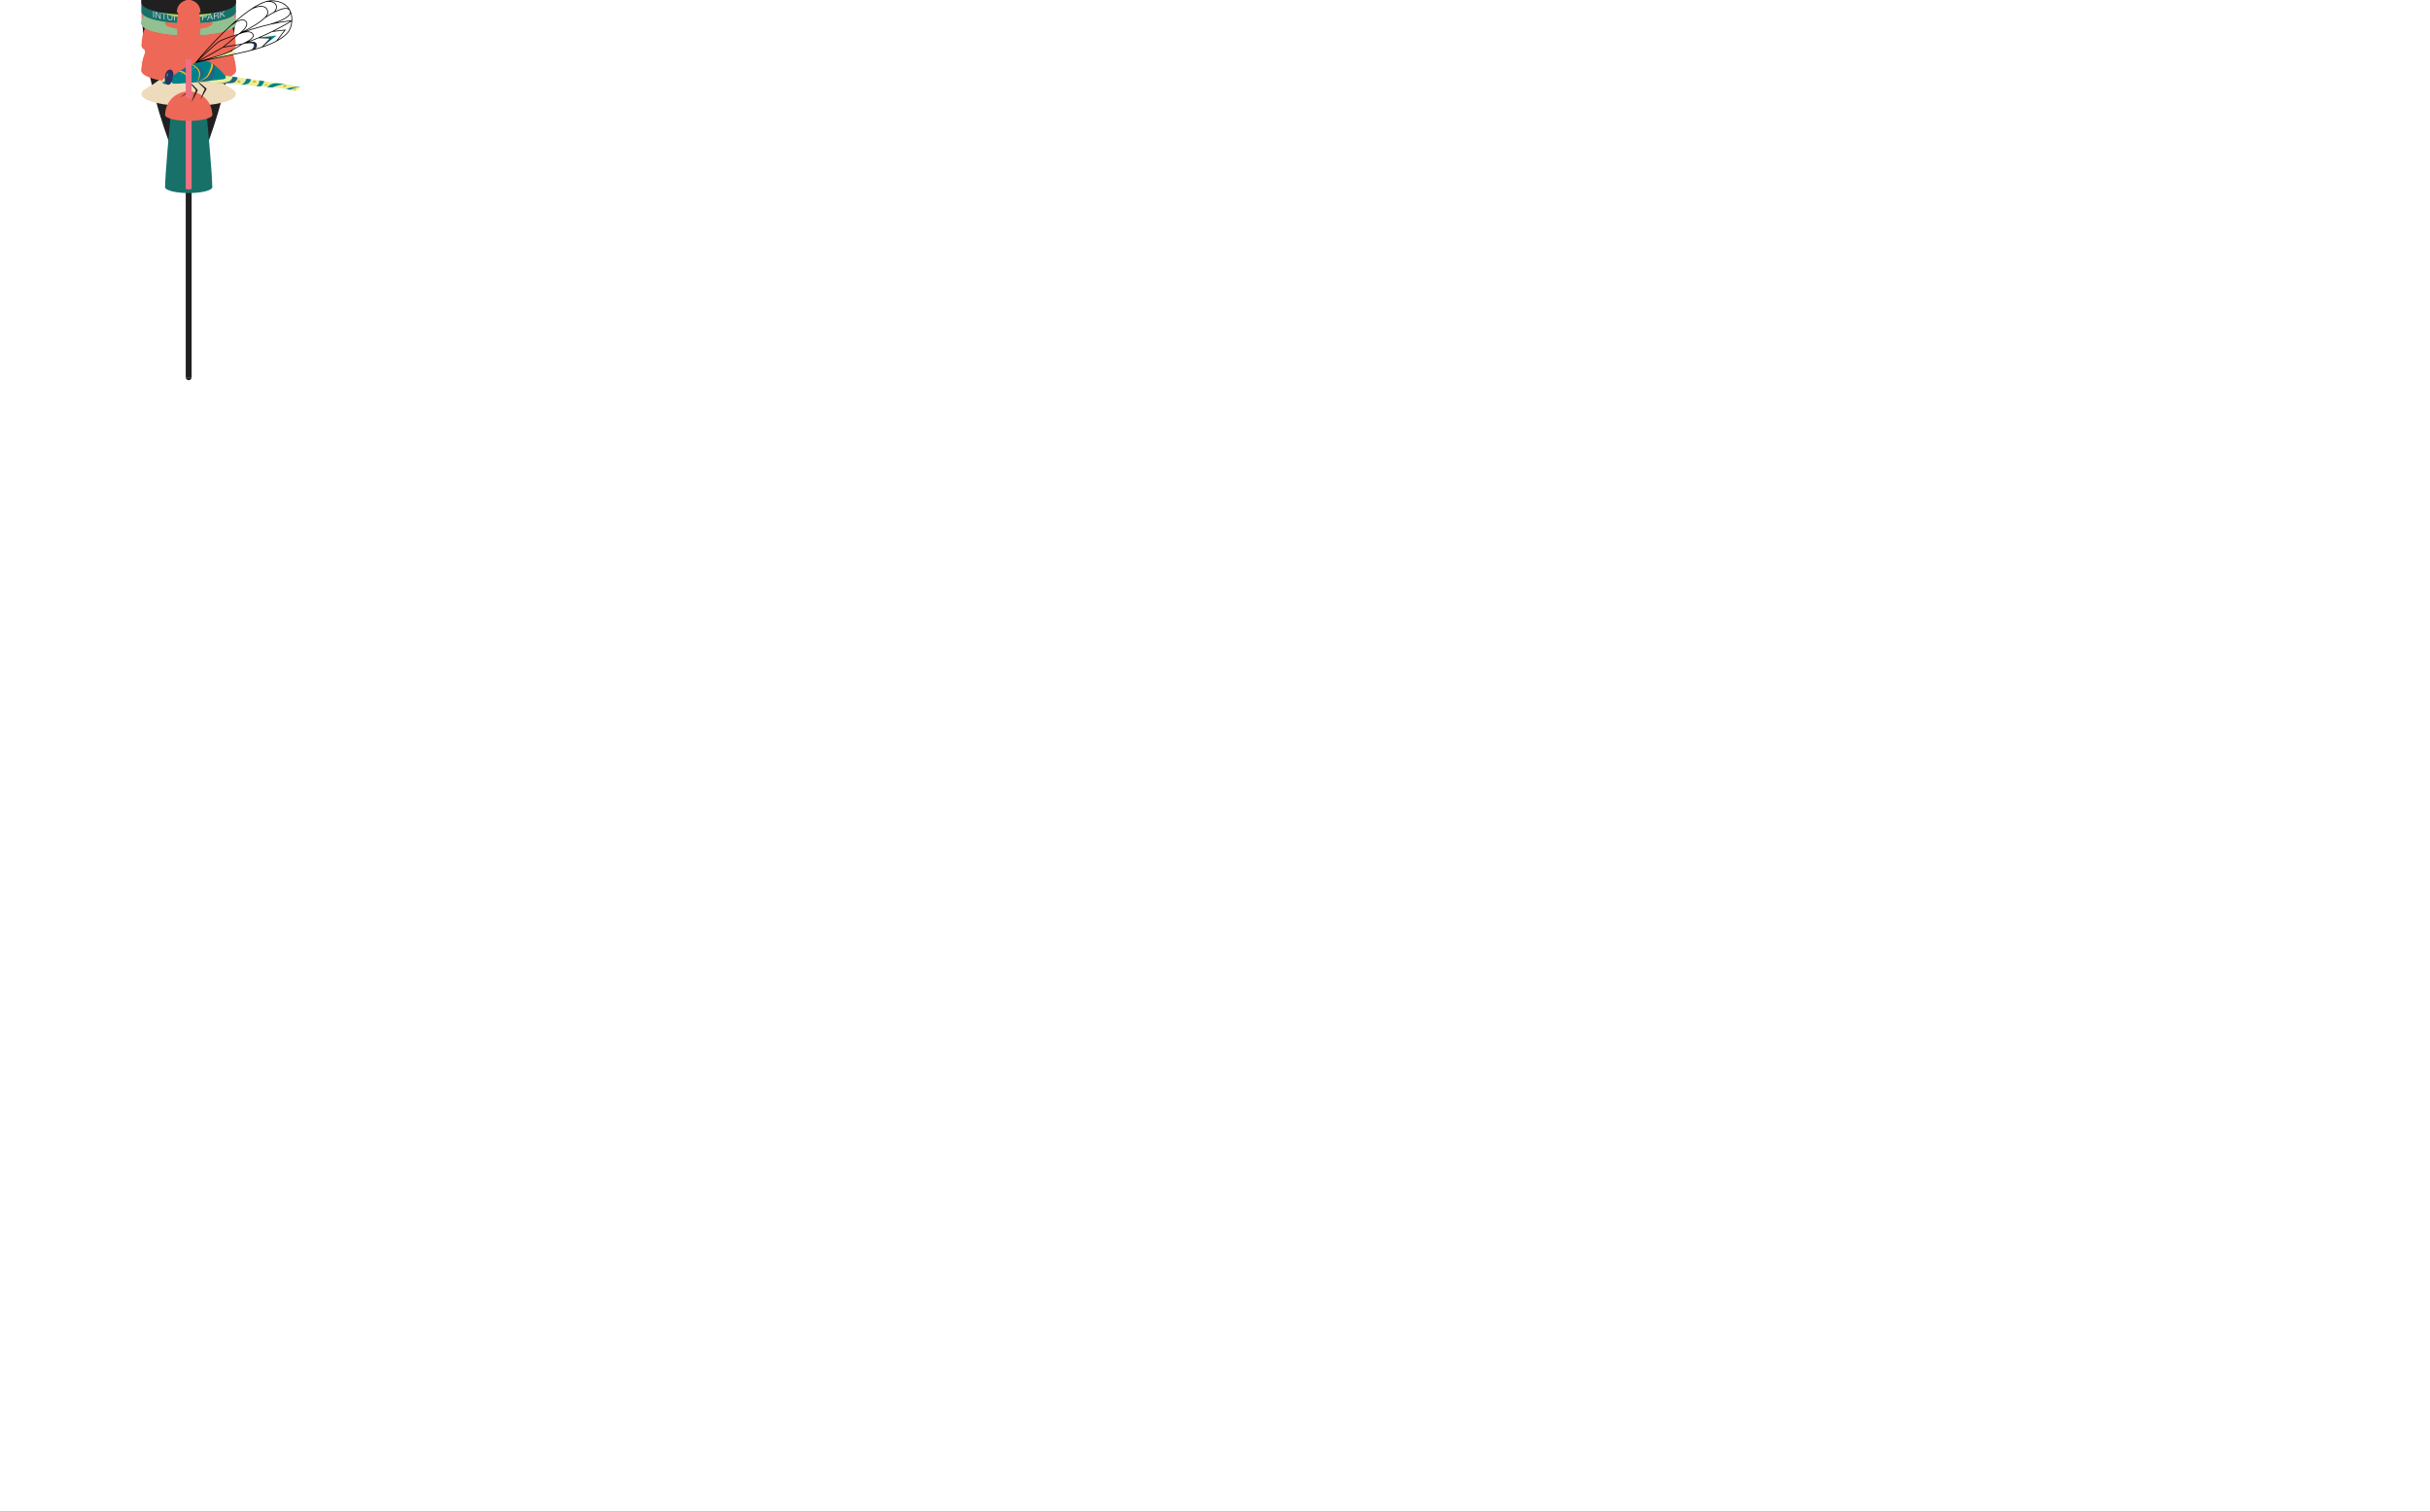
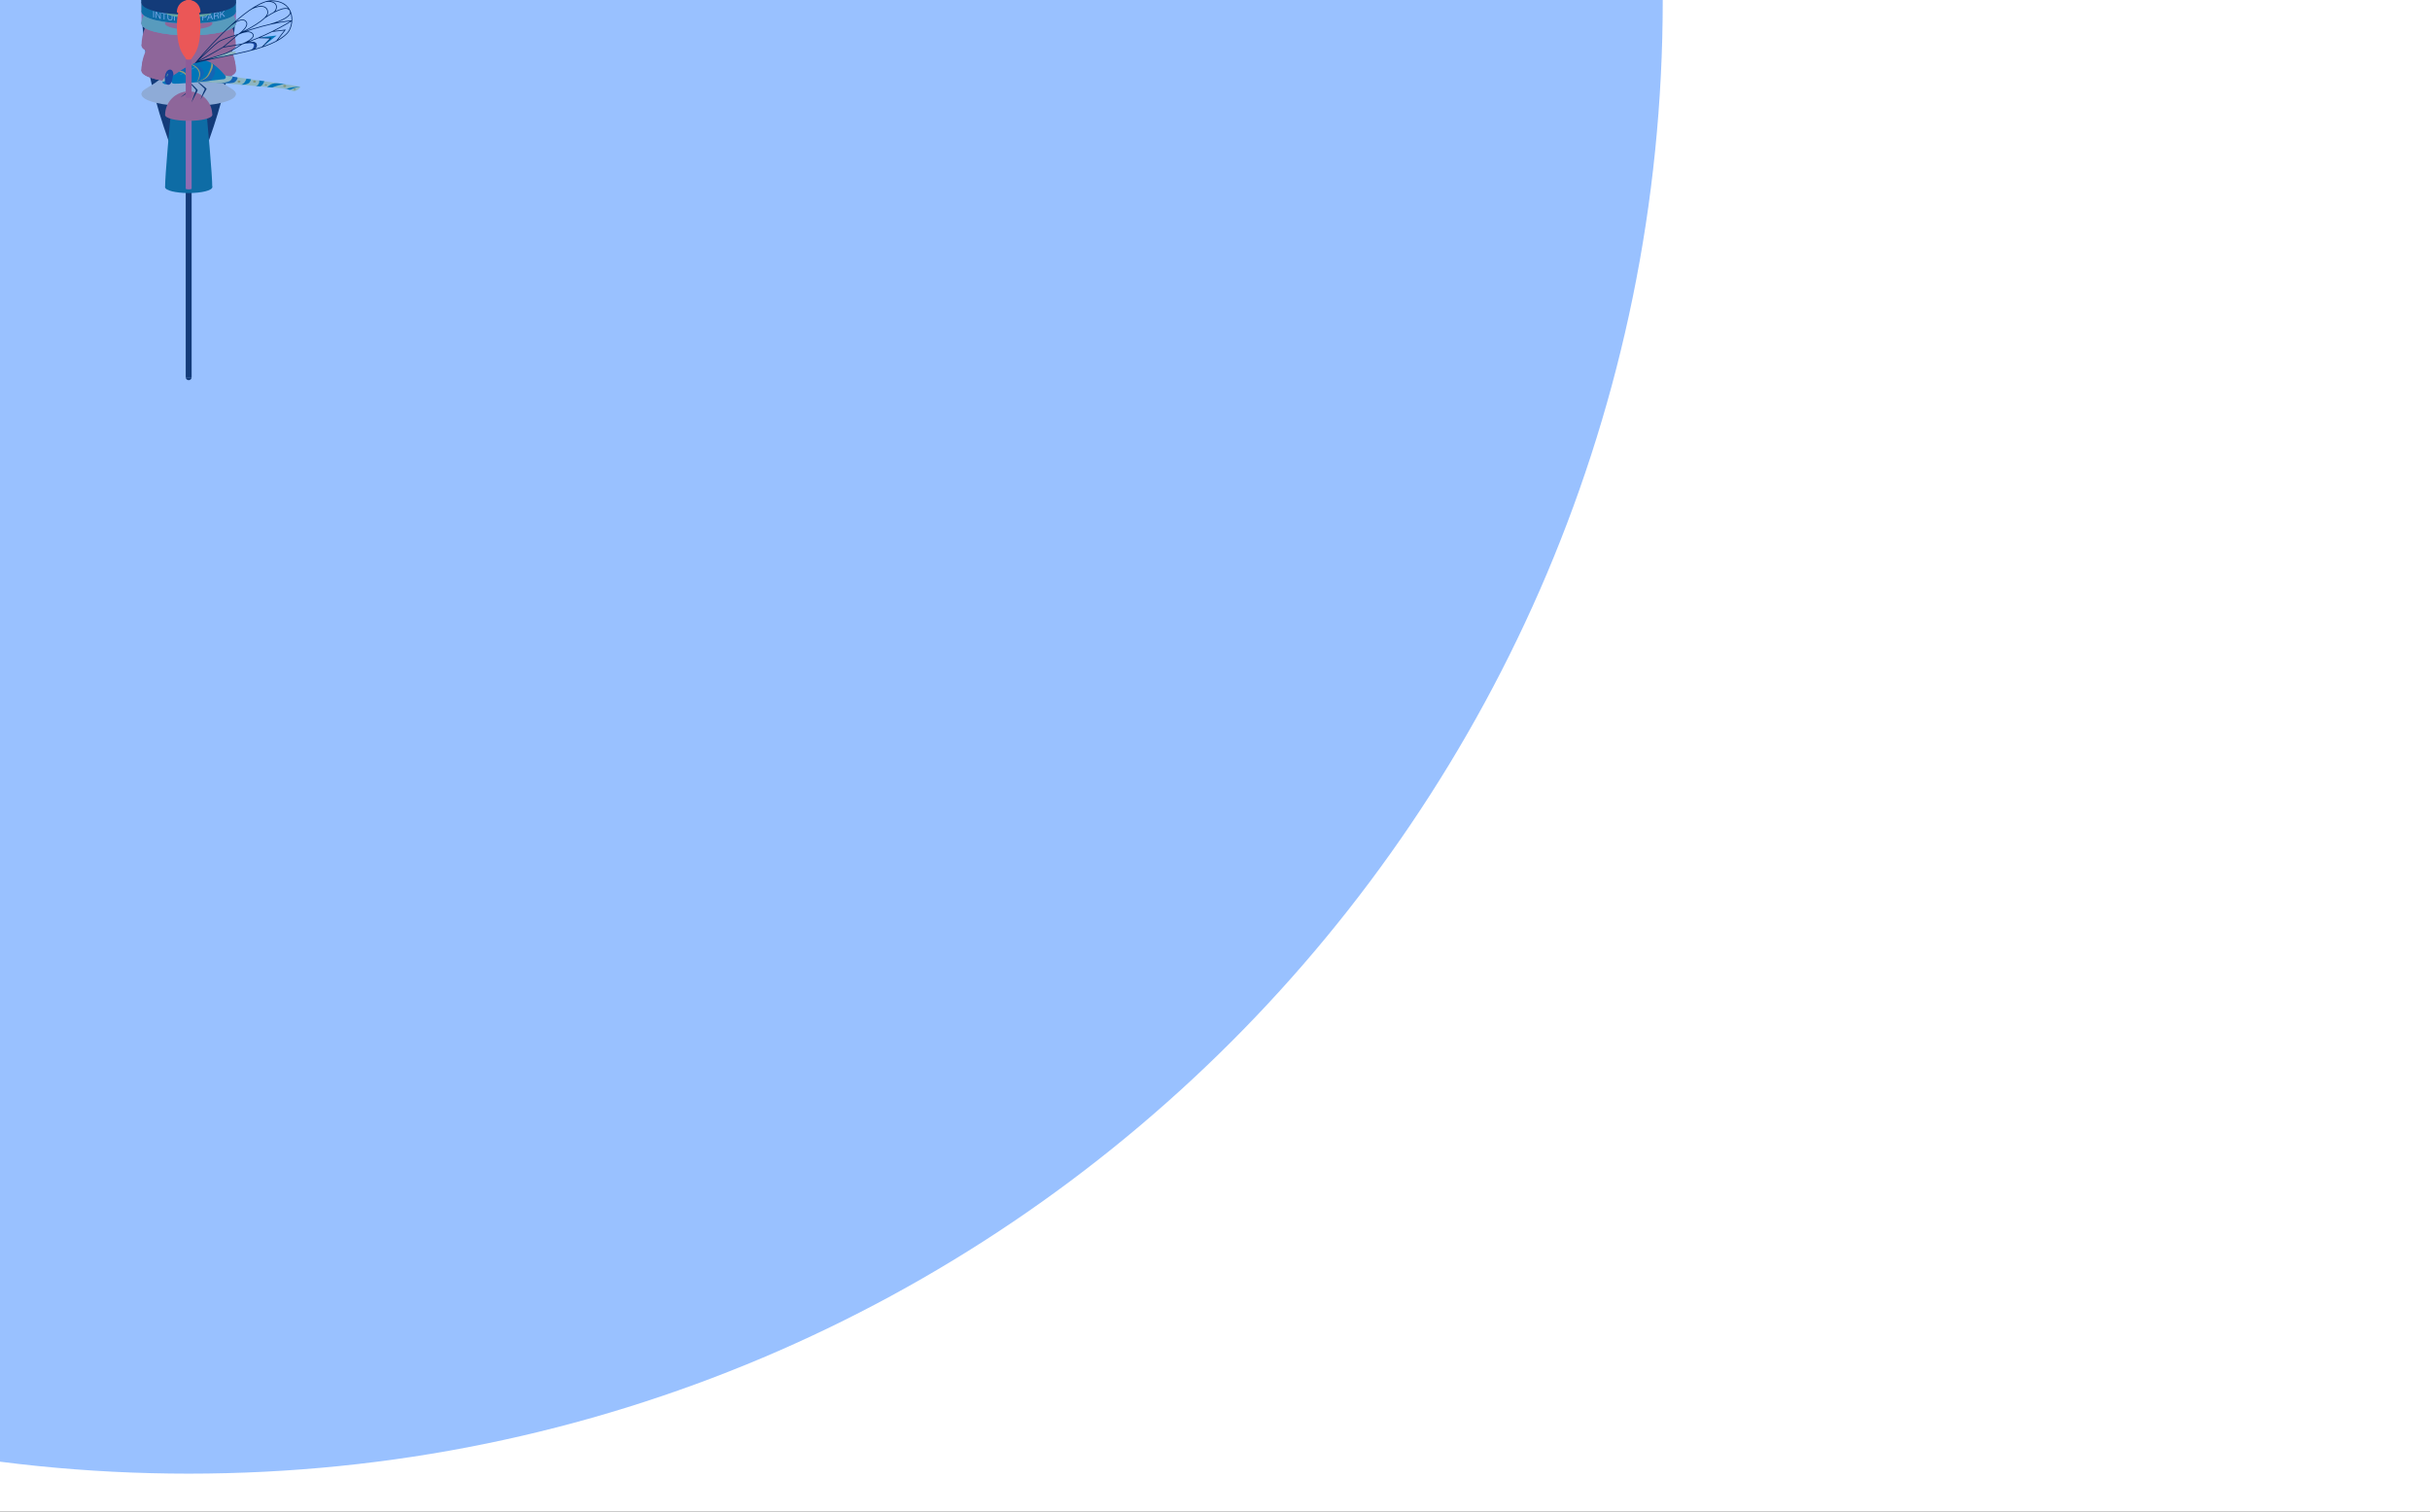
<svg xmlns="http://www.w3.org/2000/svg" width="3297" height="2051" viewBox="0 0 3297 2051" fill="none">
  <rect width="3297" height="2051" fill="black" />
  <g id="floatParts" clip-path="url(#clip0)">
    <rect width="3297" height="2051" fill="white" />
    <g id="p-512-8-0">
      <rect id="Rectangle 28" x="252" width="8" height="512" fill="#202020" />
      <path id="Ellipse 42" d="M252 512C252 513.061 252.421 514.078 253.172 514.828C253.922 515.579 254.939 516 256 516C257.061 516 258.078 515.579 258.828 514.828C259.579 514.078 260 513.061 260 512L252 512Z" fill="#202020" />
    </g>
    <g id="p-256-8-0">
      <rect id="Rectangle 27" x="252" width="8" height="256" fill="#202020" />
      <path id="Ellipse 41" d="M252 256C252 257.061 252.421 258.078 253.172 258.828C253.922 259.579 254.939 260 256 260C257.061 260 258.078 259.579 258.828 258.828C259.579 258.078 260 257.061 260 256L252 256Z" fill="#202020" />
    </g>
-     <g id="P-256-128-8">
+     <g id="p-256-128-8">
      <ellipse id="Ellipse 68" cx="256" cy="256" rx="4" ry="1" fill="#202020" />
      <path id="Vector 17" d="M320 0C320 132 260 240 260 256L252 256C252 240 192 132.5 192 -3.35703e-05L320 0Z" fill="#202020" />
    </g>
    <g id="p-254-64-8">
      <path id="Vector 23" d="M255.999 256H256H256.001C260.001 256 263 256 264 254C266 249 288 32 288 -0H224C224 32 246 249 248 254C249 256 251.999 256 255.999 256Z" fill="#187169" />
      <ellipse id="Ellipse 69" rx="32" ry="8" transform="matrix(1 0 0 -1 256 0)" fill="#187169" />
    </g>
    <g id="p-254-8-64">
      <ellipse id="Ellipse 68_2" cx="256" cy="254" rx="32" ry="8" fill="#187169" />
      <path id="Vector 22" d="M255.999 -2H256H256.001C260.001 -2 263 -2 264 0C266 5 288 222 288 254H224C224 222 246 5 248 0C249 -2 251.999 -2 255.999 -2Z" fill="#187169" />
    </g>
    <g id="p-256-8-8">
      <ellipse id="Ellipse 67" cx="256" cy="256" rx="4" ry="1" fill="#EF7181" />
      <rect id="Rectangle 51" x="252" width="8" height="256" fill="#EF7181" />
    </g>
    <g id="p-128-128-32">
      <ellipse id="Ellipse 65" cx="256" cy="128" rx="16" ry="4" fill="#92C091" />
      <path id="Vector 21" d="M272 128C272 96 320 48 320 -1.52588e-05L192 -4.06867e-06C192 48 240 96 240 128L272 128Z" fill="#92C091" />
    </g>
    <g id="p-128-128-8">
      <ellipse id="Ellipse 68_3" cx="256" cy="128" rx="4" ry="1" fill="#EDDBBC" />
      <path id="Vector 3" d="M192 0C192 58.64 252 82.207 252 128H260C260 82.207 320 59.271 320 0H192Z" fill="#EDDBBC" />
    </g>
    <g id="p-128-64-32">
      <ellipse id="Ellipse 73" cx="256" cy="128" rx="16" ry="4" transform="rotate(-180 256 128)" fill="#C4C4C4" />
      <path id="Vector 20" d="M288 0C288 48 272 80 272 128L240 128C240 80 224 48 224 -5.59506e-06L288 0Z" fill="#C4C4C4" />
      <ellipse id="Ellipse 72" cx="256" cy="-2.79753e-06" rx="32" ry="8" transform="rotate(-180 256 -2.79753e-06)" fill="#C4C4C4" />
    </g>
    <g id="p-128-64-8">
      <ellipse id="Ellipse 68_4" cx="256" cy="64" rx="4" ry="1" fill="#ED6856" />
      <path id="Vector 19" d="M252 64C252 32 224 56 224 0H288C288 56 260 32 260 64H252Z" fill="#ED6856" />
    </g>
    <g id="p-128-32-64">
      <ellipse id="Ellipse 69_2" cx="256" cy="128" rx="32" ry="8" fill="#C4C4C4" />
      <path id="Vector 18" d="M224 128C224 80 240 48 240 0H272C272 48 288 80 288 128H224Z" fill="#C4C4C4" />
      <ellipse id="Ellipse 68_5" cx="256" rx="16" ry="4" fill="#C4C4C4" />
    </g>
    <g id="p-128-32-8">
      <ellipse id="Ellipse 67_2" cx="256" cy="128" rx="4" ry="1" fill="#ED6856" />
      <path id="Vector 19_2" d="M252 128C252 64 240 128 240 0H272C272 128 260 64 260 128H252Z" fill="#ED6856" />
    </g>
    <g id="p-128-8-32">
      <ellipse id="Ellipse 65_2" cx="256" cy="128" rx="16" ry="4" fill="#ED6856" />
      <path id="Vector 20_2" d="M260 -1.04907e-06C260 64 272 0 272 128L240 128C240 -2.79753e-06 252 64 252 -1.74846e-06L260 -1.04907e-06Z" fill="#ED6856" />
    </g>
    <g id="p-128-8-8">
      <ellipse id="Ellipse 67_3" cx="256" cy="128" rx="4" ry="1" fill="#AAD564" />
      <rect id="Rectangle 10" x="252" width="8" height="128" fill="#AAD564" />
    </g>
    <g id="p-112-64-32">
      <ellipse id="Ellipse 75" cx="256" cy="112" rx="16" ry="4" transform="rotate(-180 256 112)" fill="#C4C4C4" />
      <path id="Vector 21_2" d="M288 0C288 112 272 56 272 112L240 112C240 56 224 112 224 -5.59506e-06L288 0Z" fill="#C4C4C4" />
      <ellipse id="Ellipse 74" cx="256" cy="-2.79753e-06" rx="32" ry="8" transform="rotate(-180 256 -2.79753e-06)" fill="#C4C4C4" />
    </g>
    <g id="p-112-32-64">
      <ellipse id="Ellipse 70" cx="256" cy="112" rx="32" ry="8" fill="#C4C4C4" />
      <path id="Vector 19_3" d="M224 112C224 0 240 56 240 0H272C272 56 288 0 288 112H224Z" fill="#C4C4C4" />
      <ellipse id="Ellipse 71" cx="256" rx="16" ry="4" fill="#C4C4C4" />
    </g>
    <g id="p-128-8-128">
      <ellipse id="Ellipse 68_6" cx="256" cy="128" rx="64" ry="16" fill="#EDDBBC" />
      <path id="Vector 17_2" d="M192 128C192 112 252 120 252 0H260C260 120 320 112 320 128H192Z" fill="#EDDBBC" />
      <ellipse id="Ellipse 69_3" cx="256" rx="4" ry="1" fill="#EDDBBC" />
    </g>
    <g id="p-96-32-128">
      <ellipse id="Ellipse 64" cx="256" cy="96" rx="64" ry="16" fill="#ED6856" />
      <path id="Vector 2" d="M192 96C192 48 240 36 240 0C240 0 240 4.3869e-05 272 0C272 36 320 48 320 96H192Z" fill="#ED6856" />
    </g>
    <g id="p-96-8-128">
      <ellipse id="Ellipse 64_2" cx="256" cy="96" rx="64" ry="16" fill="#ED6856" />
      <path id="Vector 2_2" d="M192 96C192 49.5 252 42 252 0H260C260 42 320 49.5 320 96H192Z" fill="#ED6856" />
    </g>
    <g id="p-64-128-64">
      <ellipse id="Ellipse 66" cx="256" cy="64" rx="32" ry="8" fill="#92C091" />
      <path id="Vector 21_3" d="M288 64C288 44.8 320 44.8 320 4.19617e-05L192 3.07716e-05C192 44.8 224 44.8 224 64L288 64Z" fill="#92C091" />
    </g>
    <g id="p-64-64-32">
      <ellipse id="Ellipse 65_3" cx="256" cy="64" rx="16" ry="4" fill="#DE9C46" />
      <path id="Vector 23_2" d="M288 0L272 64H240L224 0H288Z" fill="#DE9C46" />
    </g>
    <g id="p-64-32-32">
      <ellipse id="Ellipse 65_4" cx="256" cy="64" rx="16" ry="4" fill="#187169" />
      <rect id="Rectangle 45" x="240" width="32" height="64" fill="#187169" />
    </g>
    <g id="p-64-8-32">
      <ellipse id="Ellipse 67_4" cx="256" cy="64" rx="16" ry="4" fill="#EDDBBC" />
      <path id="Vector 22_2" d="M240 64C240 32 252 32 252 0H260C260 32 272 32 272 64H240Z" fill="#EDDBBC" />
    </g>
    <g id="p-62-128-8">
      <path id="Ellipse 51" d="M192 -1.11901e-05C192 8.405 193.655 16.727 196.872 24.492C200.088 32.257 204.802 39.312 210.745 45.255C216.688 51.198 223.743 55.912 231.508 59.128C239.273 62.345 247.595 64 256 64C264.405 64 272.727 62.345 280.492 59.128C288.257 55.912 295.312 51.198 301.255 45.255C307.198 39.312 311.912 32.257 315.128 24.492C318.345 16.727 320 8.405 320 -7.62939e-06L192 -1.11901e-05Z" fill="#E0E0E0" />
    </g>
    <g id="p-62-8-128">
      <ellipse id="Ellipse 64_3" cx="256" cy="62" rx="64" ry="16" fill="#ED6856" />
      <path id="Ellipse 49" d="M320 62C320 53.595 318.345 45.273 315.128 37.508C311.912 29.743 307.198 22.688 301.255 16.745C295.312 10.802 288.257 6.088 280.492 2.872C272.727 -0.345 264.405 -2 256 -2C247.595 -2 239.273 -0.345 231.508 2.872C223.743 6.088 216.688 10.802 210.745 16.745C204.802 22.688 200.088 29.743 196.872 37.508C193.655 45.273 192 53.595 192 62L320 62Z" fill="#ED6856" />
    </g>
    <g id="p-32-256-256">
      <ellipse id="Ellipse 64_4" cx="256" cy="32" rx="64" ry="16" fill="#EF7181" />
      <rect id="Rectangle 48" x="192" width="128" height="32" fill="#EF7181" />
    </g>
    <g id="p-32-64-128">
      <ellipse id="Ellipse 64_5" cx="256" cy="32" rx="64" ry="16" fill="#92C091" />
      <path id="Vector 21_4" d="M224 0C224 9.6 192 9.6 192 32H320C320 9.6 288 9.6 288 0H224Z" fill="#92C091" />
    </g>
    <g id="p-32-64-64">
      <ellipse id="Ellipse 66_2" cx="256" cy="32" rx="32" ry="8" fill="#DE9C46" />
      <rect id="Rectangle 50" x="224" width="64" height="32" fill="#DE9C46" />
    </g>
    <g id="p-32-32-128">
      <ellipse id="Ellipse 64_6" cx="256" cy="32" rx="64" ry="16" fill="#92C091" />
      <path id="Vector 21_5" d="M240 0C240 16 192 6 192 32H320C320 6 272 16 272 0H240Z" fill="#92C091" />
    </g>
    <g id="p-32-32-32">
      <ellipse id="Ellipse 65_5" cx="256" cy="32" rx="16" ry="4" fill="#8E4D3C" />
      <rect id="Rectangle 46" x="240" width="32" height="32" fill="#8E4D3C" />
    </g>
    <g id="p-32-8-64">
      <ellipse id="Ellipse 66_3" cx="256" cy="32" rx="32" ry="8" fill="#ED6856" />
      <path id="Vector 8" d="M224 32C224 16.906 252 9.057 251.999 0H259.999C259.999 9.057 288 16.906 288 32H224Z" fill="#ED6856" />
    </g>
    <g id="p-32-8-8">
      <ellipse id="Ellipse 81" cx="256" cy="32" rx="4" ry="1" fill="#E1CA52" />
      <rect id="Rectangle 10_2" x="252" width="8" height="32" fill="#E1CA52" />
    </g>
    <g id="p-16-256-256">
      <ellipse id="Ellipse 64_7" cx="256" cy="16" rx="64" ry="16" fill="#EDDBBC" />
      <rect id="Rectangle 49" x="192" width="128" height="16" fill="#EDDBBC" />
    </g>
    <g id="p-16-128-128">
      <ellipse id="Ellipse 68_7" cx="256" cy="16" rx="64" ry="16" fill="#187169" />
      <rect id="Rectangle 52" x="192" width="128" height="16" fill="#187169" />
      <ellipse id="Ellipse 69_4" cx="256" rx="64" ry="16" fill="#187169" />
      <g id="Group 9">
        <path id="K" d="M298.523 24.395L299.62 24.086V21.086L300.995 19.366L303.975 22.858L305.361 22.467L301.746 18.374L305.222 13.938L303.801 14.338L299.62 19.79V15.518L298.523 15.827V24.395Z" fill="#CAD1D6" />
        <path id="R" d="M290.134 25.994L291.255 25.786V22.126L293.992 21.619C295.078 21.418 295.267 22.103 295.396 22.907C295.562 23.716 295.385 24.673 295.703 24.962L296.954 24.73C296.482 24.241 296.517 23.275 296.458 22.458C296.364 21.647 296.175 20.938 295.196 20.928V20.904C296.222 20.425 296.659 19.505 296.659 18.461C296.659 17.081 295.691 16.396 294.099 16.691L290.134 17.426V25.994ZM291.255 21.166V18.178L294.04 17.662C295.09 17.467 295.538 17.996 295.538 18.848C295.538 20.096 294.629 20.541 293.591 20.733L291.255 21.166Z" fill="#CAD1D6" />
        <path id="A" d="M280.974 27.32L282.137 27.152L283.087 24.434L286.674 23.914L287.6 26.36L288.847 26.179L285.534 18.091L284.287 18.272L280.974 27.32ZM283.444 23.422L284.881 19.218L284.904 19.214L286.318 23.006L283.444 23.422Z" fill="#CAD1D6" />
        <path id="P" d="M274.197 27.828L275.332 27.724V24.22L277.937 23.981C279.646 23.836 280.554 22.804 280.554 21.208C280.554 19.612 279.646 18.76 277.937 18.917L274.197 19.26V27.828ZM275.332 20.116L277.555 19.912C278.846 19.793 279.419 20.293 279.419 21.312C279.419 22.332 278.846 22.949 277.555 23.056L275.332 23.26V20.116Z" fill="#CAD1D6" />
        <path id="N" d="M260.61 28.52L261.689 28.477V21.601L261.713 21.6L266.186 28.301L267.433 28.252V19.684L266.353 19.726V26.674L266.329 26.675L261.821 19.904L260.61 19.952V28.52Z" fill="#CAD1D6" />
        <path id="O" d="M250.998 24.325C250.998 26.665 252.378 28.813 255.102 28.813C257.826 28.813 259.206 26.665 259.206 24.325C259.206 21.985 257.826 19.837 255.102 19.837C252.378 19.837 250.998 21.985 250.998 24.325ZM252.138 24.325C252.138 22.597 253.014 20.797 255.102 20.797C257.19 20.797 258.066 22.597 258.066 24.325C258.066 26.053 257.19 27.853 255.102 27.853C253.014 27.853 252.138 26.053 252.138 24.325Z" fill="#CAD1D6" />
        <path id="I" d="M248.083 28.5L249.223 28.53V19.962L248.083 19.932V28.5Z" fill="#CAD1D6" />
        <path id="T" d="M242.114 28.309L243.253 28.369V20.761L246.105 20.91V19.95L239.262 19.592V20.552L242.114 20.701V28.309Z" fill="#CAD1D6" />
        <path id="I_2" d="M236.216 27.916L237.353 27.991V19.423L236.216 19.348V27.916Z" fill="#CAD1D6" />
        <path id="U" d="M234.048 19.173L232.914 19.054V24.526C232.914 26.05 232.138 26.784 230.694 26.632C229.179 26.473 228.331 25.568 228.331 24.044V18.572L227.198 18.453V23.925C227.198 26.205 228.499 27.361 230.694 27.592C232.831 27.817 234.048 26.817 234.048 24.645V19.173Z" fill="#CAD1D6" />
        <path id="T_2" d="M222.075 26.313L223.203 26.476V18.868L226.03 19.278V18.318L219.249 17.335V18.295L222.075 18.705V26.313Z" fill="#CAD1D6" />
        <path id="N_2" d="M211.28 24.247L212.336 24.472V17.596L212.36 17.601L216.738 25.407L217.959 25.667V17.099L216.902 16.874V23.822L216.879 23.817L212.465 15.931L211.28 15.679V24.247Z" fill="#CAD1D6" />
        <path id="I_3" d="M207.902 23.418L208.999 23.727V15.159L207.902 14.85V23.418Z" fill="#CAD1D6" />
      </g>
    </g>
    <g id="p-16-64-64">
      <ellipse id="Ellipse 66_4" cx="256" cy="16" rx="32" ry="8" fill="#AAD564" />
      <rect id="Rectangle 47" x="224" width="64" height="16" fill="#AAD564" />
    </g>
    <g id="p-4-128-128">
      <ellipse id="Ellipse 69_5" cx="256" cy="4" rx="64" ry="16" fill="#202020" />
      <rect id="Rectangle 33" x="192" width="128" height="4" fill="#202020" />
    </g>
    <g id="p-4-64-64">
      <ellipse id="Ellipse 66_5" cx="256" cy="4" rx="32" ry="8" fill="#202020" />
      <rect id="Rectangle 34" x="224" width="64" height="4" fill="#202020" />
    </g>
    <g id="p-4-32-32">
      <rect id="Rectangle 35" x="240" width="32" height="4" fill="#202020" />
    </g>
    <g id="p-4-8-8">
      <ellipse id="Ellipse 68_8" cx="256" cy="4" rx="4" ry="1" fill="#202020" />
      <rect id="Rectangle 36" x="252" width="8" height="4" fill="#202020" />
    </g>
    <g id="p-158-0-64">
      <ellipse id="Ellipse 85" cx="256" cy="156" rx="32" ry="8" fill="#ED6856" />
      <path id="Ellipse 84" d="M288 156C288 151.798 287.172 147.637 285.564 143.754C283.956 139.872 281.599 136.344 278.627 133.373C275.656 130.401 272.128 128.044 268.246 126.436C264.363 124.828 260.202 124 256 124C251.798 124 247.637 124.828 243.754 126.436C239.872 128.044 236.344 130.401 233.373 133.373C230.401 136.344 228.044 139.872 226.436 143.754C224.828 147.637 224 151.798 224 156L256 156H288Z" fill="#ED6856" />
      <g id="Group 1">
        <path id="Vector 8_2" d="M257.969 123.018C256.405 119.447 253.163 112.805 250.494 109.865L256.305 122.389C256.512 122.837 256.363 123.368 255.955 123.646C250.627 127.281 244.73 132.229 244.73 132.229C244.73 132.229 254.005 126.696 257.635 124.201C258.017 123.938 258.156 123.443 257.969 123.018Z" fill="#181818" />
        <path id="Vector 9" d="M267.964 121.874C265.055 118.592 259.053 112.344 255.28 110.253L265.574 121.848C265.841 122.149 265.901 122.58 265.731 122.945C262.504 129.878 259.874 138.963 259.874 138.963C259.874 138.963 266.061 127.444 268.124 122.915C268.284 122.565 268.22 122.162 267.964 121.874Z" fill="#181818" />
        <path id="Vector 10" d="M279.912 120.01C276.943 117.249 271.013 112.171 267.28 110.516L277.412 120.255C277.735 120.566 277.811 121.053 277.605 121.451C274.475 127.512 272.07 135.142 272.07 135.142C272.07 135.142 278.019 125.235 280.118 121.158C280.317 120.771 280.23 120.306 279.912 120.01Z" fill="#181818" />
        <path id="Vector 6" d="M300.364 112.595C292.004 111.846 271.548 111.347 262.365 111.191L300.364 101.829C336.305 106.822 393.462 115.404 406.287 117.276C410.302 117.862 402.012 123.829 399.162 123.829C396.882 123.829 390.929 121.333 389.187 120.553L300.364 112.595Z" fill="#EBED99" />
        <path id="Vector 24" d="M232.31 94.794C235.28 96.227 235.42 101.015 235.28 102.727C234.873 107.716 232.31 113.727 228.33 112.457C224.034 111.087 224.465 104.8 224.756 101.239C225.175 96.104 229.419 93.398 232.31 94.794Z" fill="#232E5E" />
        <g id="Mask Group">
          <mask id="mask0" mask-type="alpha" maskUnits="userSpaceOnUse" x="262" y="101" width="146" height="23">
            <path id="Vector 20_3" d="M300.364 112.595C292.004 111.846 271.548 111.347 262.365 111.191L300.364 101.829C336.305 106.822 393.462 115.404 406.287 117.276C410.302 117.862 402.012 123.829 399.162 123.829C396.882 123.829 390.929 121.333 389.187 120.553L300.364 112.595Z" fill="#EBED99" />
          </mask>
          <g mask="url(#mask0)">
            <g id="Vector 19_4">
              <path d="M321.362 116.704C321.334 116.707 321.307 116.71 321.28 116.713C321.307 116.71 321.335 116.707 321.362 116.704C323.076 116.519 327.025 115.681 329.78 113.713C332.58 111.713 334.28 107.546 334.78 105.713H340.78C340.78 106.879 340.28 109.813 338.28 112.213C336.291 114.599 326.227 116.195 321.362 116.704Z" fill="#00818A" />
              <path d="M344.78 118.713C350.28 115.713 352.28 113.713 351.78 108.213L359.78 106.713C359.613 107.879 358.68 111.113 356.28 114.713C353.28 119.213 339.28 121.713 344.78 118.713Z" fill="#00818A" />
              <path d="M367.28 114.713C362.88 117.513 361.447 119.213 361.28 119.713V122.713C363.28 121.379 369.48 118.113 378.28 115.713C387.08 113.313 393.947 112.379 396.28 112.213C388.447 111.879 371.68 111.913 367.28 114.713Z" fill="#00818A" />
              <path d="M391.28 119.713C386.48 121.313 383.28 121.046 382.28 120.713C382.947 121.379 384.88 122.713 387.28 122.713C390.28 122.713 392.28 122.713 396.28 120.713C399.48 119.113 404.947 118.046 407.28 117.713C403.947 117.713 396.08 118.113 391.28 119.713Z" fill="#00818A" />
            </g>
          </g>
        </g>
        <path id="Vector 15" d="M300.364 112.595C292.004 111.846 271.548 111.347 262.365 111.191L300.364 101.829C310.667 103.285 317.174 104.187 321.28 104.786C323.78 105.151 321.28 109.213 318.78 111.213C316.28 113.213 308.724 113.344 300.364 112.595Z" fill="#216583" />
        <path id="Vector 14" d="M300.364 112.595C300.364 112.595 271.548 111.347 262.365 111.191L300.364 101.829C305.175 102.498 310.366 103.23 315.78 104.003C315.78 104.003 315.28 106.713 312.78 109.213C310.28 111.713 300.364 112.595 300.364 112.595Z" fill="#EBED99" />
        <path id="Vector 5" d="M234.28 113.213C232.6 112.127 232.198 109.663 232.365 108.829L233.365 103.829C244.031 95.996 268.065 80.729 278.865 82.329C287.956 83.676 299.103 94.803 305.683 102.763C307.15 104.538 306.025 107.156 303.738 107.418C278.218 110.344 237.004 114.973 234.28 113.213Z" fill="#00818A" />
        <ellipse id="Ellipse 6" cx="256.172" cy="95.555" rx="13.748" ry="0.818" transform="rotate(-25.8604 256.172 95.555)" fill="#2AA3AB" />
        <g id="Mask Group_2">
          <mask id="mask1" mask-type="alpha" maskUnits="userSpaceOnUse" x="232" y="82" width="75" height="32">
            <path id="Vector 18_2" d="M234.28 113.213C232.6 112.127 232.198 109.663 232.365 108.829L233.365 103.829C244.031 95.996 268.065 80.729 278.865 82.329C287.956 83.676 299.103 94.803 305.683 102.763C307.15 104.538 306.025 107.156 303.738 107.418C278.218 110.344 237.004 114.973 234.28 113.213Z" fill="#00818A" />
          </mask>
          <g mask="url(#mask1)">
            <g id="Vector 17_3">
              <path d="M248.821 99.305C244.371 96.655 239.81 97.311 238.086 97.97L249.216 90.235C251.827 91.992 257.469 96.859 259.144 102.267C260.82 107.674 258.703 113.113 257.436 115.157C256.418 110.977 253.271 101.955 248.821 99.305Z" fill="#F7BE16" />
              <path d="M269.373 96.726C266.82 90.957 260.031 87.842 256.955 87.005C267.005 86.264 274.996 93.652 275.347 98.413C275.557 101.26 271.969 106.349 268.769 110.172C272.09 109.537 279.47 106.724 282.419 100.55C286.104 92.833 287.379 88.484 286.538 84.291C285.697 80.098 292.413 91.835 289.295 100.043C286.801 106.609 283.461 109.869 282.102 110.679L268.769 110.172C267.688 111.462 266.652 112.608 265.821 113.475C268.069 110.295 271.925 102.494 269.373 96.726Z" fill="#F7BE16" />
            </g>
            <g id="Vector 16">
              <path d="M250.421 98.057C246.191 95.138 241.608 95.451 239.846 95.972L251.478 89.197C253.946 91.108 259.198 96.285 260.467 101.705C261.736 107.125 259.233 112.302 257.823 114.213C257.118 110.043 254.651 100.975 250.421 98.057Z" fill="#216583" />
              <path d="M271.042 97.014C268.927 91.177 262.406 87.633 259.409 86.591C269.456 86.591 276.858 94.408 276.858 99.099C276.858 101.904 272.918 106.632 269.456 110.147C272.805 109.765 280.348 107.542 283.732 101.705C287.962 94.408 289.548 90.239 289.02 86.07C288.491 81.9 294.307 93.887 290.606 101.705C287.645 107.959 284.085 110.912 282.675 111.607L269.456 110.147C268.287 111.333 267.173 112.381 266.283 113.17C268.751 110.217 273.157 102.851 271.042 97.014Z" fill="#216583" />
            </g>
          </g>
        </g>
        <path id="Vector 3_2" d="M221.024 112.877C223.731 115.032 225.416 114.362 227.834 113.939L225.058 108.04C222.811 108.934 218.859 111.152 221.024 112.877Z" fill="#00818A" />
        <path id="Vector 4" d="M220.424 110.251C220.81 107.707 222.221 106.701 223.931 105.104L225.682 108.773C223.801 110.114 220.116 112.287 220.424 110.251Z" fill="#EBED99" />
        <path id="Vector 1" d="M231.31 97.28C234.28 98.713 234.42 103.501 234.28 105.213C233.873 110.202 231.31 116.213 227.33 114.943C223.034 113.573 223.465 107.286 223.756 103.726C224.175 98.59 228.419 95.885 231.31 97.28Z" fill="#293462" />
        <path id="Vector 2_3" d="M226.395 101.919C226.108 103.151 226.431 104.092 226.628 104.408L228.199 99.741C227.717 99.953 226.681 100.687 226.395 101.919Z" fill="#B7D24B" />
        <path id="Vector 22_3" d="M375.28 48.213L352.28 50.713L367.28 51.713L355.78 63.713L375.28 48.213Z" fill="#02838C" />
        <path id="Vector 21_6" d="M281.28 80.713C283.78 79.713 318.601 66.213 320.28 70.713C321.96 75.213 285.05 79.942 281.28 80.713Z" fill="#EBED99" />
        <path id="Vector 23_3" d="M344.28 60.213C343.08 57.813 333.78 58.879 329.28 59.713C334.78 57.879 346.18 55.313 347.78 59.713C349.38 64.113 344.113 66.879 341.28 67.713C342.78 66.213 345.48 62.613 344.28 60.213Z" fill="#293462" />
        <path id="Vector" d="M265.445 85.142L265.059 84.824L264.062 86.033L265.575 85.624L265.445 85.142ZM369.042 1.014L369.062 0.514L369.062 0.514L369.042 1.014ZM390.016 44.707L389.649 44.368L390.016 44.707ZM343.28 46.513L342.849 46.767L342.849 46.767L343.28 46.513ZM296.13 57.023L296.416 57.434L296.416 57.434L296.13 57.023ZM265.91 84.609L265.567 84.246L266.04 85.092L265.91 84.609ZM325.28 45.213L325.08 44.755L325.448 45.684L325.28 45.213ZM395.78 28.213L396.051 28.633C396.24 28.511 396.325 28.277 396.257 28.062C396.189 27.847 395.986 27.704 395.761 27.713L395.78 28.213ZM367.28 51.713L367.641 52.059L368.424 51.244L367.294 51.213L367.28 51.713ZM369.28 42.82L369.059 42.372L369.28 42.82ZM386.78 40.713L387.175 41.019L387.907 40.073L386.72 40.216L386.78 40.713ZM393.28 14.213L392.838 14.447L392.838 14.447L393.28 14.213ZM265.831 85.46C277.559 71.238 296.809 49.97 316.434 32.389C326.247 23.599 336.142 15.741 345.228 10.148C354.333 4.543 362.548 1.263 369.023 1.513L369.062 0.514C362.273 0.252 353.841 3.672 344.703 9.297C335.546 14.933 325.602 22.834 315.767 31.645C296.094 49.267 276.81 70.575 265.059 84.824L265.831 85.46ZM369.023 1.513C377.23 1.831 383.13 4.095 387.243 7.418C391.356 10.742 393.723 15.157 394.806 19.848C395.89 24.543 395.686 29.505 394.66 33.889C393.633 38.281 391.792 42.046 389.649 44.368L390.384 45.046C392.678 42.56 394.58 38.62 395.634 34.117C396.689 29.608 396.904 24.488 395.78 19.622C394.655 14.752 392.187 10.127 387.872 6.64C383.557 3.154 377.436 0.838 369.062 0.514L369.023 1.513ZM389.649 44.368C384.168 50.305 376.306 55.095 366.901 59.113C357.499 63.129 346.589 66.362 335.041 69.202C323.493 72.042 311.325 74.486 299.408 76.931C287.495 79.375 275.832 81.82 265.315 84.659L265.575 85.624C276.059 82.794 287.693 80.355 299.609 77.911C311.518 75.467 323.708 73.019 335.279 70.173C346.85 67.327 357.82 64.079 367.294 60.032C376.763 55.986 384.769 51.129 390.384 45.046L389.649 44.368ZM313.946 34.7C316.512 32.786 320.221 30.125 323.88 28.615C327.573 27.091 330.968 26.831 333.181 29.3L333.925 28.633C331.25 25.647 327.255 26.14 323.499 27.691C319.71 29.254 315.91 31.987 313.349 33.898L313.946 34.7ZM333.181 29.3C334.288 30.535 334.575 31.929 334.302 33.416C334.025 34.928 333.164 36.543 331.953 38.142C329.534 41.338 325.829 44.325 323.149 46.096L323.7 46.931C326.432 45.125 330.237 42.066 332.751 38.746C334.006 37.088 334.968 35.327 335.286 33.597C335.608 31.841 335.263 30.125 333.925 28.633L333.181 29.3ZM323.64 46.964C326.223 45.73 330.22 44.209 334.001 43.757C337.811 43.302 341.187 43.949 342.849 46.767L343.711 46.259C341.728 42.897 337.784 42.298 333.882 42.764C329.95 43.235 325.842 44.804 323.209 46.062L323.64 46.964ZM342.849 46.767C343.604 48.046 343.243 49.419 342.034 50.894C340.825 52.37 338.862 53.812 336.753 55.087C334.654 56.356 332.451 57.435 330.797 58.195C329.971 58.574 329.284 58.873 328.816 59.076C328.584 59.176 328.4 59.256 328.283 59.309C328.228 59.333 328.172 59.359 328.132 59.381C328.121 59.387 328.104 59.396 328.085 59.408C328.082 59.41 328.019 59.448 327.964 59.515C327.95 59.532 327.828 59.672 327.851 59.888C327.882 60.179 328.118 60.287 328.193 60.311C328.273 60.337 328.339 60.337 328.358 60.337C328.386 60.336 328.408 60.334 328.421 60.332L328.292 59.34C328.301 59.339 328.321 59.337 328.347 59.337C328.363 59.337 328.427 59.336 328.506 59.361C328.579 59.386 328.815 59.492 328.846 59.783C328.868 59.998 328.747 60.137 328.734 60.152C328.701 60.192 328.67 60.217 328.659 60.226C328.644 60.237 328.633 60.245 328.627 60.249C328.62 60.253 328.615 60.256 328.612 60.258C328.609 60.26 328.607 60.261 328.607 60.261C328.606 60.261 328.613 60.258 328.63 60.25C328.646 60.242 328.667 60.232 328.694 60.22C328.802 60.171 328.977 60.096 329.213 59.993C329.683 59.79 330.379 59.487 331.215 59.103C332.885 58.336 335.126 57.24 337.271 55.943C339.406 54.652 341.488 53.139 342.808 51.528C344.128 49.916 344.779 48.071 343.711 46.259L342.849 46.767ZM328.357 59.836C328.538 60.302 328.538 60.302 328.538 60.302C328.538 60.302 328.538 60.302 328.538 60.302C328.538 60.302 328.539 60.302 328.54 60.301C328.542 60.301 328.545 60.3 328.549 60.298C328.556 60.295 328.568 60.291 328.584 60.285C328.615 60.273 328.662 60.255 328.723 60.232C328.846 60.187 329.027 60.12 329.26 60.037C329.724 59.872 330.391 59.643 331.2 59.39C332.82 58.882 334.997 58.279 337.243 57.891C339.498 57.501 341.78 57.334 343.625 57.671C345.465 58.006 346.771 58.816 347.288 60.304L348.233 59.976C347.549 58.011 345.829 57.056 343.805 56.687C341.787 56.319 339.368 56.508 337.072 56.906C334.768 57.304 332.545 57.92 330.901 58.435C330.079 58.693 329.399 58.926 328.924 59.095C328.687 59.179 328.501 59.248 328.373 59.295C328.31 59.319 328.261 59.338 328.228 59.35C328.211 59.357 328.198 59.362 328.189 59.365C328.185 59.367 328.182 59.368 328.179 59.369C328.178 59.369 328.177 59.37 328.177 59.37C328.176 59.37 328.176 59.37 328.176 59.37C328.176 59.37 328.176 59.37 328.357 59.836ZM347.288 60.304C347.833 61.873 347.552 63.096 346.749 64.121C345.918 65.182 344.503 66.062 342.729 66.818C340.965 67.57 338.905 68.175 336.84 68.717C334.794 69.254 332.713 69.737 330.988 70.229L331.263 71.191C332.98 70.7 335 70.234 337.094 69.684C339.168 69.139 341.287 68.52 343.121 67.738C344.946 66.96 346.549 65.999 347.536 64.737C348.552 63.44 348.888 61.861 348.233 59.976L347.288 60.304ZM323.274 46.036C317.908 47.728 312.271 49.527 307.375 51.32C302.495 53.107 298.298 54.907 295.845 56.613L296.416 57.434C298.75 55.811 302.834 54.048 307.719 52.259C312.59 50.475 318.207 48.683 323.574 46.99L323.274 46.036ZM295.845 56.613C293.746 58.072 288.374 62.91 282.457 68.39C276.523 73.885 269.997 80.067 265.567 84.246L266.253 84.973C270.685 80.792 277.207 74.615 283.136 69.124C289.082 63.617 294.39 58.842 296.416 57.434L295.845 56.613ZM266.13 85.058C270.579 82.878 277.111 79.174 283.847 75.309C290.591 71.439 297.544 67.403 302.856 64.545L302.382 63.664C297.054 66.531 290.084 70.577 283.349 74.442C276.605 78.312 270.103 81.997 265.69 84.16L266.13 85.058ZM302.619 64.105C302.941 64.487 302.941 64.487 302.941 64.487C302.941 64.487 302.941 64.487 302.941 64.487C302.942 64.486 302.943 64.486 302.944 64.485C302.946 64.483 302.949 64.48 302.953 64.477C302.962 64.47 302.974 64.459 302.991 64.445C303.024 64.417 303.074 64.376 303.138 64.322C303.267 64.213 303.457 64.054 303.699 63.85C304.184 63.443 304.881 62.858 305.727 62.146C307.419 60.724 309.71 58.796 312.104 56.778C316.89 52.745 322.097 48.343 323.754 46.889L323.094 46.137C321.447 47.583 316.25 51.976 311.46 56.014C309.066 58.031 306.776 59.958 305.083 61.381C304.237 62.092 303.541 62.677 303.056 63.085C302.814 63.288 302.624 63.448 302.495 63.556C302.43 63.61 302.381 63.651 302.348 63.679C302.331 63.693 302.319 63.704 302.31 63.711C302.306 63.714 302.303 63.717 302.301 63.719C302.3 63.72 302.299 63.72 302.298 63.721C302.298 63.721 302.298 63.721 302.298 63.721C302.298 63.721 302.298 63.721 302.619 64.105ZM302.701 64.598L328.438 60.33L328.275 59.343L302.537 63.611L302.701 64.598ZM307.943 71.179C303.614 73.15 293.095 76.383 283.614 79.133C278.883 80.506 274.424 81.754 271.148 82.659C269.51 83.112 268.168 83.479 267.236 83.733C266.769 83.859 266.405 83.958 266.158 84.025C266.035 84.058 265.94 84.084 265.877 84.101C265.845 84.109 265.821 84.116 265.805 84.12C265.797 84.122 265.791 84.124 265.787 84.125C265.785 84.125 265.783 84.126 265.782 84.126C265.781 84.126 265.781 84.126 265.781 84.126C265.781 84.126 265.78 84.126 265.91 84.609C266.04 85.092 266.04 85.092 266.04 85.092C266.041 85.092 266.041 85.092 266.041 85.092C266.042 85.091 266.044 85.091 266.046 85.091C266.05 85.089 266.056 85.088 266.064 85.086C266.081 85.081 266.105 85.075 266.137 85.066C266.2 85.049 266.295 85.023 266.419 84.99C266.667 84.923 267.031 84.824 267.498 84.697C268.432 84.444 269.775 84.076 271.414 83.623C274.693 82.717 279.156 81.468 283.892 80.094C293.346 77.351 303.947 74.097 308.357 72.089L307.943 71.179ZM308.357 72.089C312.757 70.087 317.83 67.124 321.794 64.669C323.778 63.44 325.488 62.336 326.703 61.538C327.31 61.14 327.793 60.818 328.125 60.596C328.291 60.484 328.419 60.398 328.506 60.339C328.549 60.31 328.582 60.288 328.604 60.273C328.616 60.265 328.624 60.259 328.63 60.255C328.632 60.253 328.635 60.252 328.636 60.251C328.637 60.251 328.637 60.25 328.638 60.25C328.638 60.25 328.638 60.25 328.638 60.249C328.638 60.249 328.638 60.249 328.357 59.836C328.075 59.423 328.075 59.423 328.075 59.423C328.075 59.423 328.075 59.423 328.075 59.423C328.074 59.424 328.074 59.424 328.073 59.425C328.072 59.425 328.07 59.427 328.067 59.429C328.062 59.432 328.053 59.438 328.043 59.445C328.021 59.46 327.988 59.482 327.946 59.511C327.86 59.569 327.733 59.654 327.568 59.765C327.239 59.986 326.758 60.306 326.154 60.702C324.945 61.496 323.242 62.595 321.267 63.819C317.313 66.268 312.283 69.204 307.943 71.179L308.357 72.089ZM325.481 45.671C329.502 43.911 339.026 39.149 347.55 33.696C351.81 30.971 355.84 28.061 358.811 25.256C360.296 23.854 361.53 22.466 362.395 21.128C363.258 19.795 363.78 18.473 363.78 17.213H362.78C362.78 18.203 362.365 19.334 361.556 20.585C360.749 21.831 359.577 23.158 358.124 24.529C355.22 27.271 351.25 30.142 347.011 32.854C338.535 38.276 329.058 43.014 325.08 44.755L325.481 45.671ZM363.78 17.213C363.78 13.969 362.704 11.658 360.886 10.17C359.085 8.696 356.628 8.088 353.968 8.088C348.655 8.088 342.3 10.509 337.976 13.816L338.584 14.61C342.76 11.416 348.906 9.088 353.968 9.088C356.495 9.088 358.694 9.667 360.252 10.943C361.794 12.205 362.78 14.206 362.78 17.213H363.78ZM325.448 45.684C347.923 37.693 365.522 33.45 377.497 31.204C383.485 30.081 388.066 29.458 391.148 29.116C392.689 28.945 393.855 28.844 394.634 28.786C395.023 28.756 395.316 28.738 395.511 28.727C395.609 28.722 395.681 28.718 395.73 28.715C395.754 28.714 395.772 28.714 395.783 28.713C395.789 28.713 395.793 28.713 395.796 28.712C395.797 28.712 395.798 28.712 395.799 28.712C395.799 28.712 395.8 28.712 395.8 28.712C395.8 28.712 395.8 28.712 395.78 28.213C395.761 27.713 395.76 27.713 395.76 27.713C395.76 27.713 395.759 27.713 395.759 27.713C395.758 27.713 395.756 27.713 395.755 27.713C395.751 27.713 395.746 27.714 395.74 27.714C395.727 27.715 395.707 27.715 395.682 27.717C395.631 27.719 395.555 27.723 395.454 27.729C395.254 27.74 394.955 27.759 394.559 27.788C393.768 27.847 392.59 27.95 391.037 28.122C387.932 28.467 383.325 29.094 377.313 30.221C365.288 32.476 347.638 36.733 325.113 44.742L325.448 45.684ZM350.586 50.804C343.595 53.744 336.044 56.633 328.124 59.238L328.436 60.188C336.385 57.573 343.961 54.675 350.974 51.726L350.586 50.804ZM350.767 51.765L367.267 52.213L367.294 51.213L350.794 50.765L350.767 51.765ZM366.919 51.367L354.919 63.867L355.641 64.559L367.641 52.059L366.919 51.367ZM395.78 28.213C395.509 27.792 395.509 27.792 395.509 27.792C395.509 27.793 395.509 27.793 395.509 27.793C395.509 27.793 395.508 27.793 395.508 27.793C395.507 27.794 395.505 27.795 395.502 27.797C395.498 27.8 395.49 27.805 395.481 27.811C395.461 27.823 395.432 27.842 395.392 27.867C395.314 27.917 395.196 27.992 395.041 28.089C394.73 28.285 394.267 28.573 393.66 28.945C392.447 29.688 390.66 30.762 388.366 32.087C383.777 34.735 377.162 38.381 369.059 42.372L369.501 43.269C377.627 39.267 384.261 35.61 388.866 32.953C391.168 31.624 392.963 30.545 394.183 29.798C394.793 29.424 395.259 29.133 395.573 28.936C395.73 28.837 395.849 28.762 395.929 28.711C395.969 28.685 395.999 28.666 396.02 28.653C396.03 28.647 396.038 28.642 396.043 28.638C396.045 28.637 396.047 28.635 396.049 28.634C396.049 28.634 396.05 28.634 396.05 28.634C396.05 28.633 396.051 28.633 396.051 28.633C396.051 28.633 396.051 28.633 395.78 28.213ZM369.059 42.372C363.535 45.092 357.321 47.972 350.586 50.804L350.974 51.726C357.729 48.885 363.962 45.997 369.501 43.269L369.059 42.372ZM369.34 43.317L386.84 41.209L386.72 40.216L369.22 42.324L369.34 43.317ZM386.385 40.407L374.385 55.907L375.175 56.519L387.175 41.019L386.385 40.407ZM361.389 2.701C363.551 2.22 366.218 2.314 368.584 2.97C370.964 3.629 372.937 4.825 373.843 6.456L374.717 5.97C373.623 4.001 371.346 2.697 368.851 2.006C366.342 1.311 363.509 1.205 361.172 1.725L361.389 2.701ZM373.843 6.456C374.757 8.1 374.775 10.197 374.119 12.154C373.462 14.11 372.156 15.851 370.532 16.779L371.028 17.647C372.904 16.575 374.348 14.615 375.067 12.472C375.785 10.328 375.803 7.925 374.717 5.97L373.843 6.456ZM359.563 24.625C363.552 21.883 370.894 17.28 377.784 14.425C381.235 12.995 384.529 12.021 387.214 11.915C389.893 11.81 391.841 12.564 392.838 14.447L393.722 13.979C392.469 11.612 390.042 10.803 387.174 10.916C384.312 11.029 380.888 12.056 377.401 13.501C370.417 16.395 363.009 21.043 358.997 23.801L359.563 24.625ZM392.838 14.447C393.704 16.082 393.558 17.675 392.569 19.276C391.559 20.908 389.673 22.538 387.083 24.132C381.912 27.314 374.129 30.236 365.639 32.733L365.921 33.692C374.431 31.189 382.319 28.238 387.607 24.984C390.247 23.359 392.289 21.63 393.419 19.801C394.569 17.941 394.776 15.97 393.722 13.979L392.838 14.447Z" fill="black" />
        <ellipse id="Ellipse 1" cx="324.28" cy="110.713" rx="2" ry="1.5" fill="#D8B624" />
        <ellipse id="Ellipse 2" cx="345.28" cy="110.713" rx="2" ry="1.5" fill="#D8B624" />
        <ellipse id="Ellipse 4" cx="360.78" cy="115.213" rx="1.5" ry="1" fill="#D8B624" />
        <ellipse id="Ellipse 5" cx="386.28" cy="116.713" rx="2" ry="1.5" fill="#D8B624" />
        <ellipse id="Ellipse 3" cx="399.78" cy="121.213" rx="1.5" ry="1" fill="#D8B624" />
      </g>
    </g>
    <g id="p-132-0-8">
-       <ellipse id="Ellipse 67_5" cx="256" cy="132" rx="4" ry="1" fill="#EF7181" />
-       <rect id="Rectangle 26" x="260" y="132" width="8" height="128" transform="rotate(-180 260 132)" fill="#EF7181" />
-       <path id="Ellipse 40" d="M260 4C260 2.939 259.579 1.922 258.828 1.172C258.078 0.421 257.061 6.19445e-05 256 6.14007e-05C254.939 6.08569e-05 253.922 0.421 253.172 1.172C252.421 1.922 252 2.939 252 4L260 4Z" fill="#EF7181" />
+       <ellipse id="Ellipse 67_5" cx="256" cy="132" rx="4" ry="1" fill="#EB5757" />
+       <rect id="Rectangle 26" x="260" y="132" width="8" height="128" transform="rotate(-180 260 132)" fill="#EB5757" />
+       <path id="Ellipse 40" d="M260 4C260 2.939 259.579 1.922 258.828 1.172C258.078 0.421 257.061 6.19445e-05 256 6.14007e-05C254.939 6.08569e-05 253.922 0.421 253.172 1.172C252.421 1.922 252 2.939 252 4L260 4Z" fill="#EB5757" />
+     </g>
+     <g id="p-0-0-0">
+       <ellipse id="water" cx="256" rx="2000" ry="2000" fill="rgba(0,100,255,0.4)" />
+       <ellipse id="waterCircle" cx="256" rx="0" ry="0" fill="none" stroke="white" />
+       <ellipse id="waterCircle2" cx="256" rx="0" ry="0" fill="none" stroke="white" />
    </g>
    <g id="p-80-0-8">
-       <ellipse id="Ellipse 68_9" cx="256" cy="80" rx="4" ry="1" fill="#ED6856" />
-       <path id="Vector 10_2" d="M240 33.803C240 14.648 247 0 256 0C265 0 272 14.648 272 33.803C272 72.471 260 76.235 260 80H252C252 76.235 240 72 240 33.803Z" fill="#ED6856" />
+       <ellipse id="Ellipse 68_9" cx="256" cy="80" rx="4" ry="1" fill="#EB5757" />
+       <path id="Vector 10_2" d="M240 33.803C240 14.648 247 0 256 0C265 0 272 14.648 272 33.803C272 72.471 260 76.235 260 80H252C252 76.235 240 72 240 33.803Z" fill="#EB5757" />
    </g>
    <g id="p-36-0-8">
-       <ellipse id="Ellipse 68_10" cx="256" cy="36" rx="4" ry="1" fill="#ED6856" />
-       <rect id="Rectangle 24" x="260" y="36" width="8" height="32" transform="rotate(-180 260 36)" fill="#ED6856" />
-       <path id="Ellipse 38" d="M260 4C260 2.939 259.579 1.922 258.828 1.172C258.078 0.421 257.061 6.19445e-05 256 6.14007e-05C254.939 6.08569e-05 253.922 0.421 253.172 1.172C252.421 1.922 252 2.939 252 4L260 4Z" fill="#ED6856" />
+       <ellipse id="Ellipse 68_10" cx="256" cy="36" rx="4" ry="1" fill="#EB5757" />
+       <rect id="Rectangle 24" x="260" y="36" width="8" height="32" transform="rotate(-180 260 36)" fill="#EB5757" />
+       <path id="Ellipse 38" d="M260 4C260 2.939 259.579 1.922 258.828 1.172C258.078 0.421 257.061 6.19445e-05 256 6.14007e-05C254.939 6.08569e-05 253.922 0.421 253.172 1.172C252.421 1.922 252 2.939 252 4L260 4Z" fill="#EB5757" />
    </g>
    <g id="p-16-0-32">
-       <ellipse id="Ellipse 65_6" cx="256" cy="16" rx="16" ry="4" fill="#ED6856" />
-       <path id="Ellipse 69_6" d="M272 16C272 11.757 270.314 7.687 267.314 4.686C264.313 1.686 260.243 3.20373e-07 256 0C251.757 -3.20373e-07 247.687 1.686 244.686 4.686C241.686 7.687 240 11.757 240 16L272 16Z" fill="#ED6856" />
+       <ellipse id="Ellipse 65_6" cx="256" cy="16" rx="16" ry="4" fill="#EB5757" />
+       <path id="Ellipse 69_6" d="M272 16C272 11.757 270.314 7.687 267.314 4.686C264.313 1.686 260.243 3.20373e-07 256 0C251.757 -3.20373e-07 247.687 1.686 244.686 4.686C241.686 7.687 240 11.757 240 16L272 16Z" fill="#EB5757" />
    </g>
  </g>
  <defs>
    <clipPath id="clip0">
      <rect width="3297" height="2051" fill="white" />
    </clipPath>
  </defs>
</svg>
